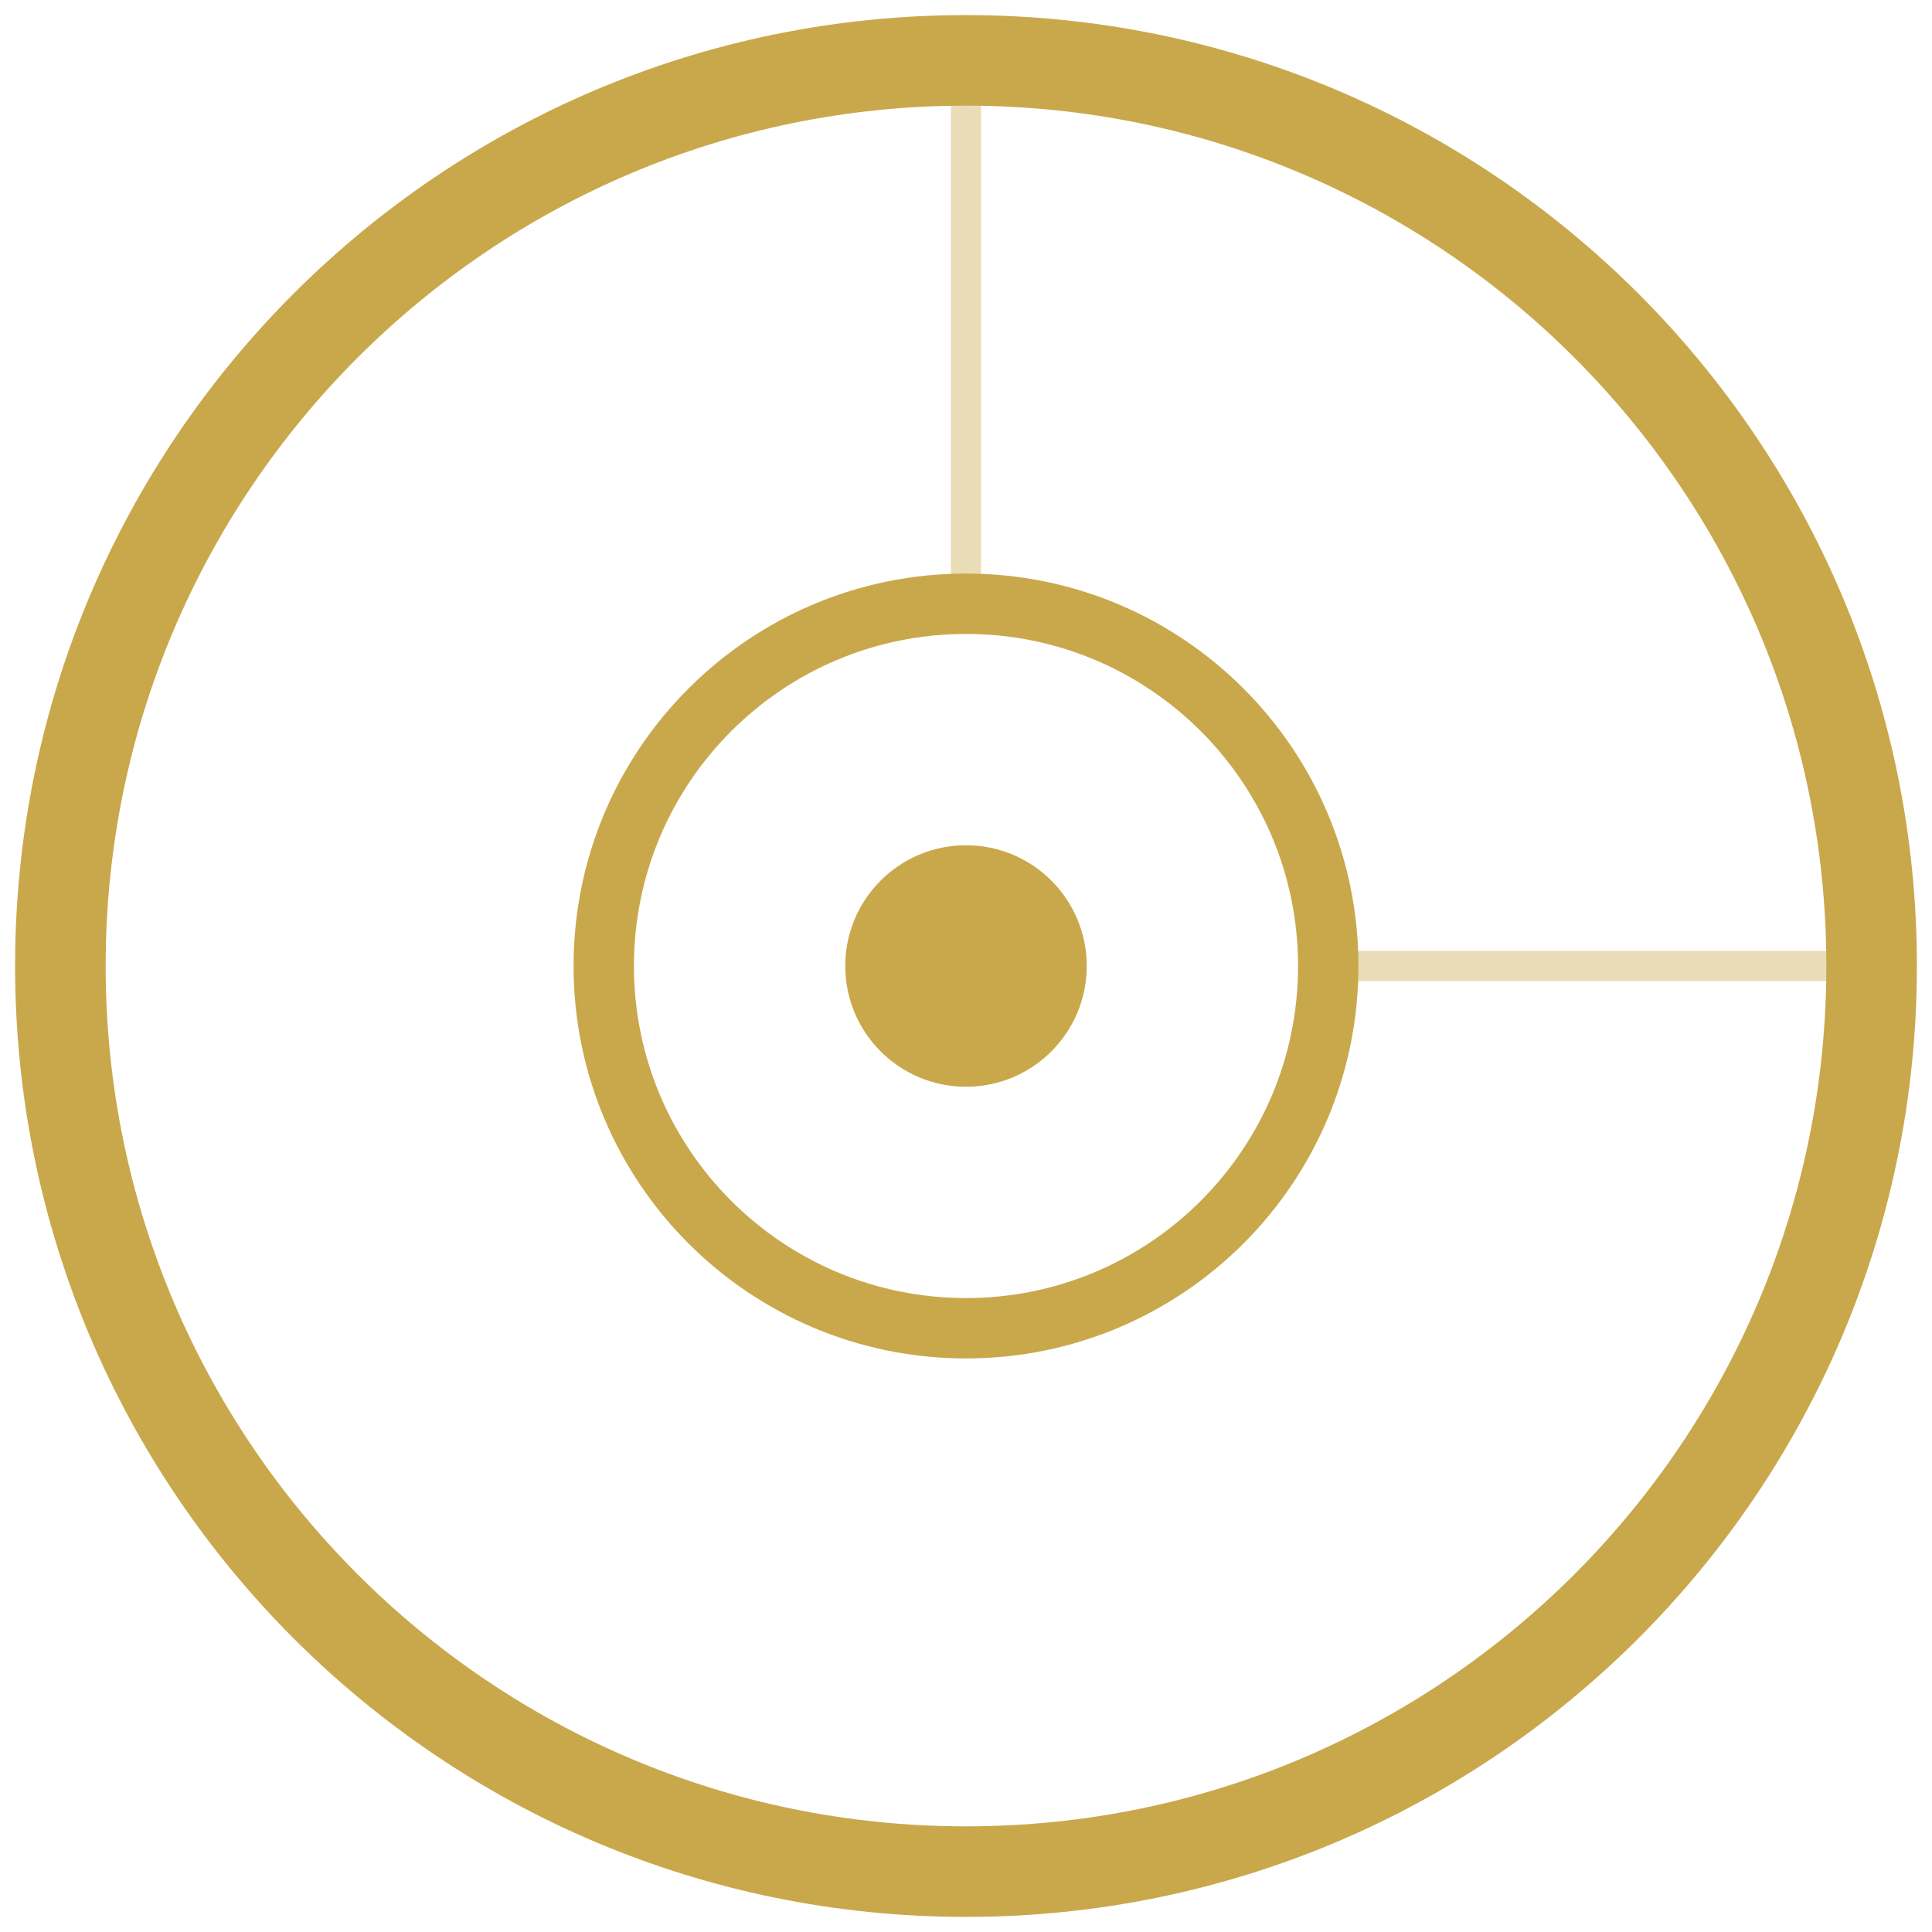
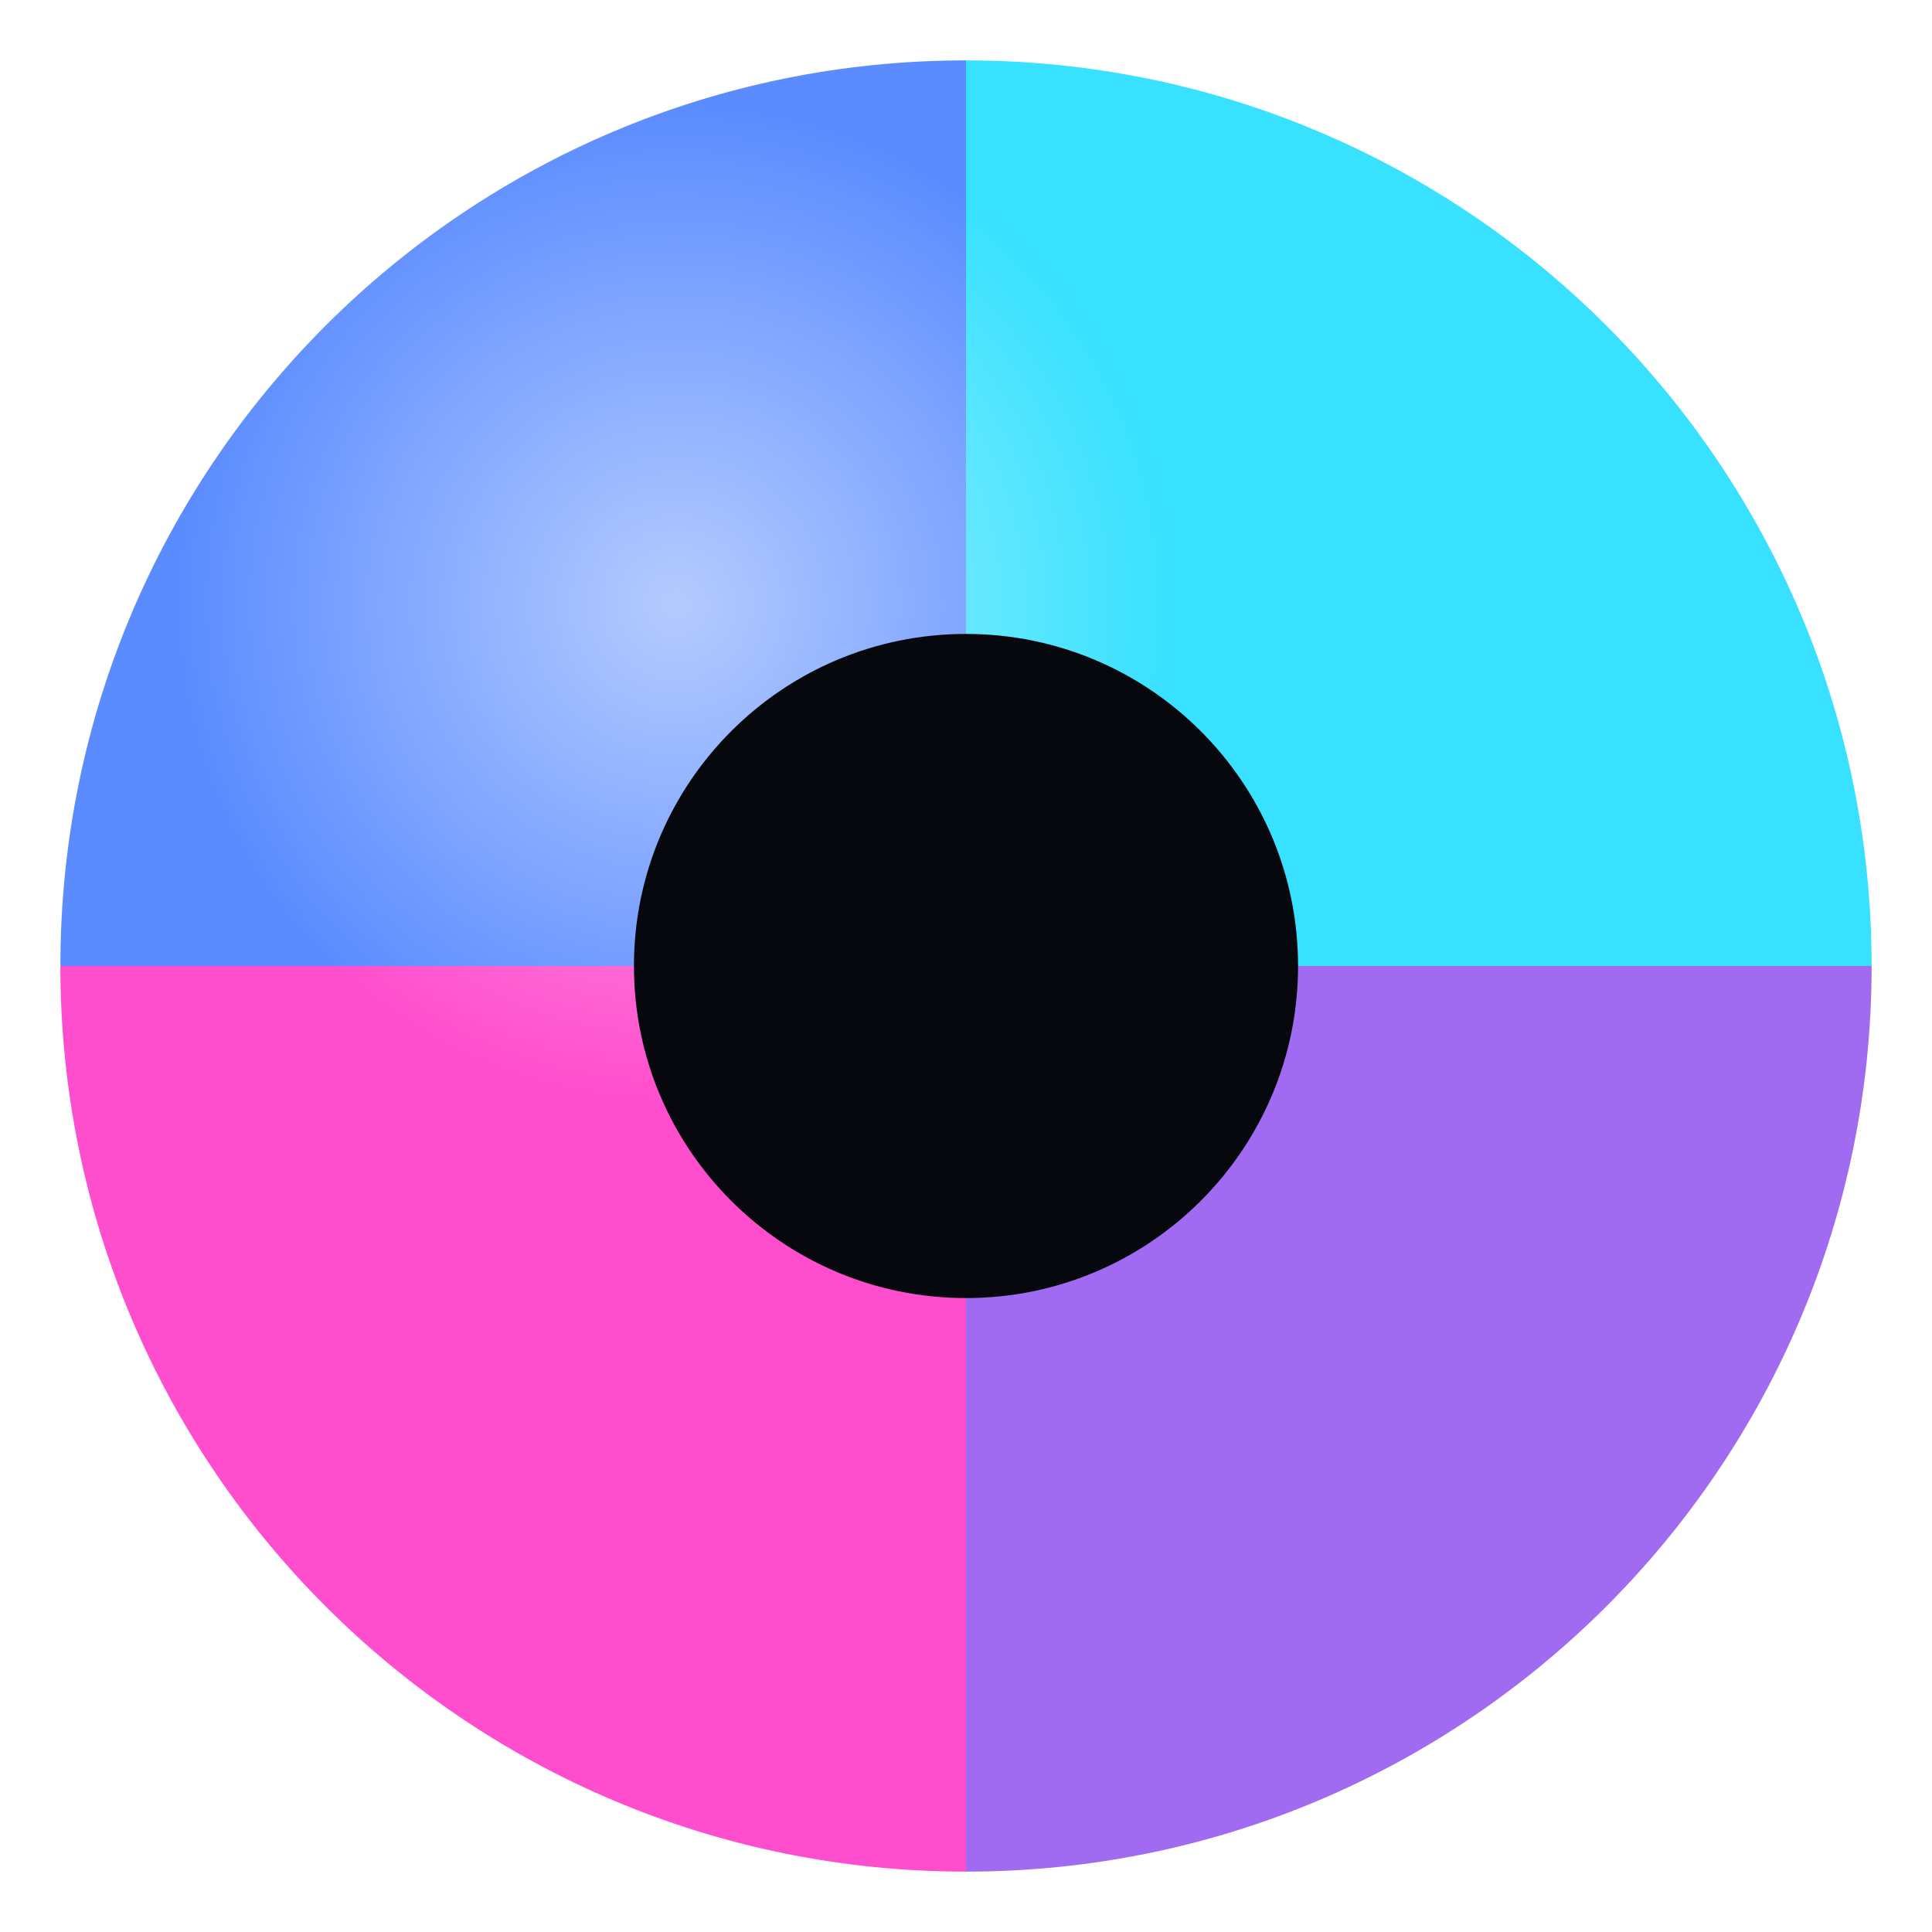
<svg xmlns="http://www.w3.org/2000/svg" width="32" height="32" viewBox="0 0 32 32" fill="none">
-   <circle cx="16" cy="16" r="15" stroke="#C9A84C" stroke-width="1.5" />
-   <circle cx="16" cy="16" r="6" stroke="#C9A84C" stroke-width="1" />
-   <circle cx="16" cy="16" r="2" fill="#C9A84C" />
-   <line x1="16" y1="1" x2="16" y2="10" stroke="#C9A84C" stroke-width="0.5" opacity="0.4" />
-   <line x1="31" y1="16" x2="22" y2="16" stroke="#C9A84C" stroke-width="0.5" opacity="0.4" />
+   <defs>
+     <radialGradient id="orb-sheen" cx="0.34" cy="0.3" r="0.55">
+       <stop offset="0" stop-color="#ffffff" stop-opacity="0.55" />
+       <stop offset="0.5" stop-color="#ffffff" stop-opacity="0" />
+     </radialGradient>
+   </defs>
+   <path d="M16 16 L1 16 A15 15 0 0 1 16 1 Z" fill="#5b8cff" />
+   <path d="M16 16 L16 1 A15 15 0 0 1 31 16 Z" fill="#38e1ff" />
+   <path d="M16 16 L31 16 A15 15 0 0 1 16 31 Z" fill="#a06bf0" />
+   <path d="M16 16 L16 31 A15 15 0 0 1 1 16 Z" fill="#ff4ecd" />
+   <circle cx="16" cy="16" r="15" fill="url(#orb-sheen)" />
+   <circle cx="16" cy="16" r="5.5" fill="#07070e" />
</svg>
